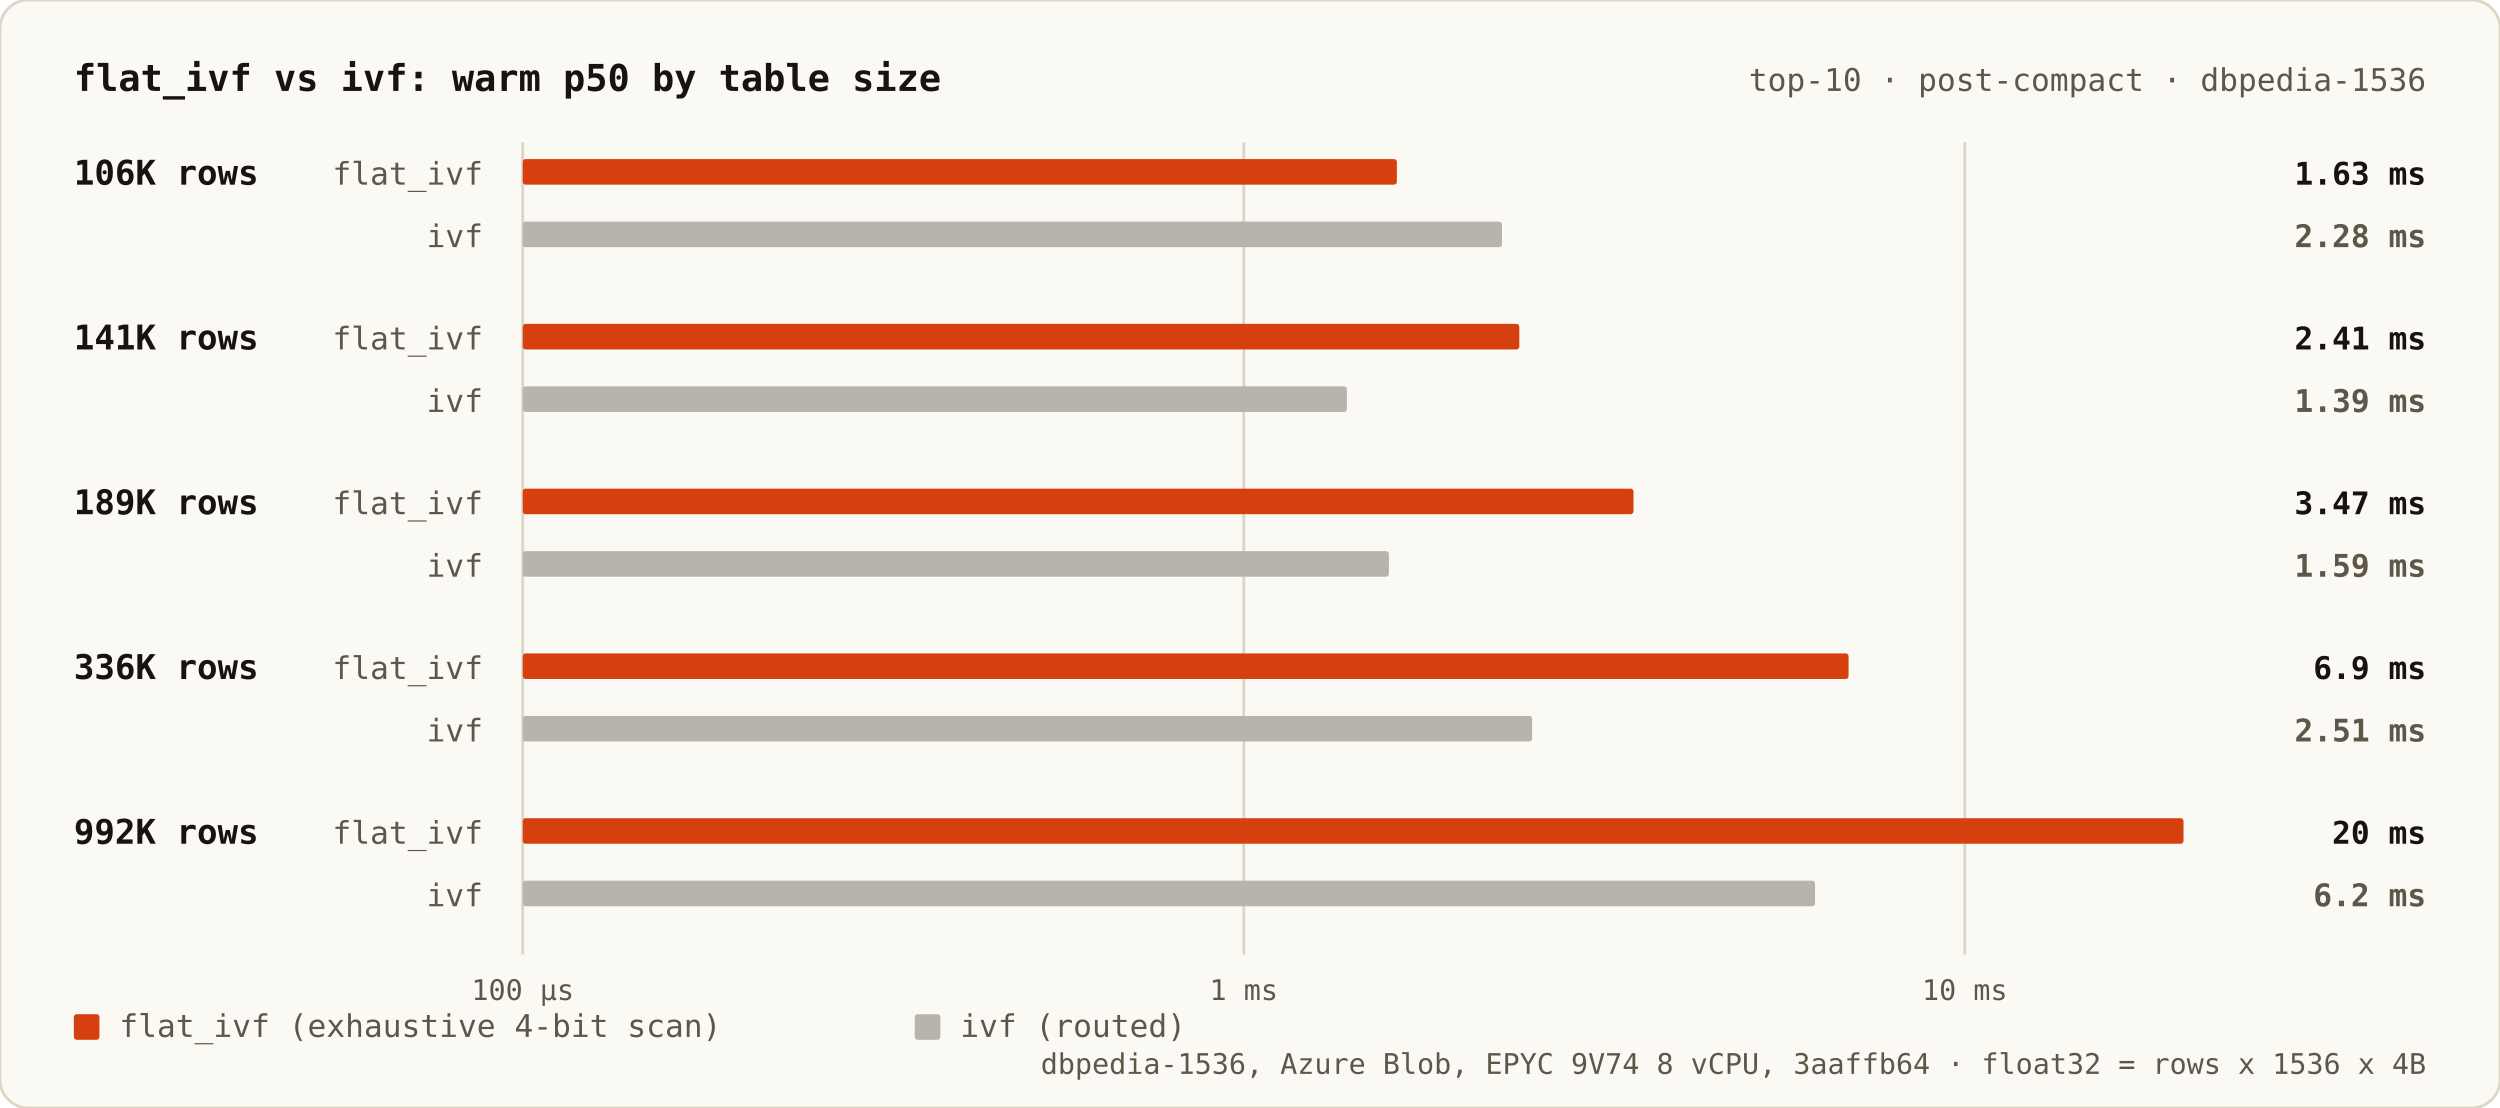
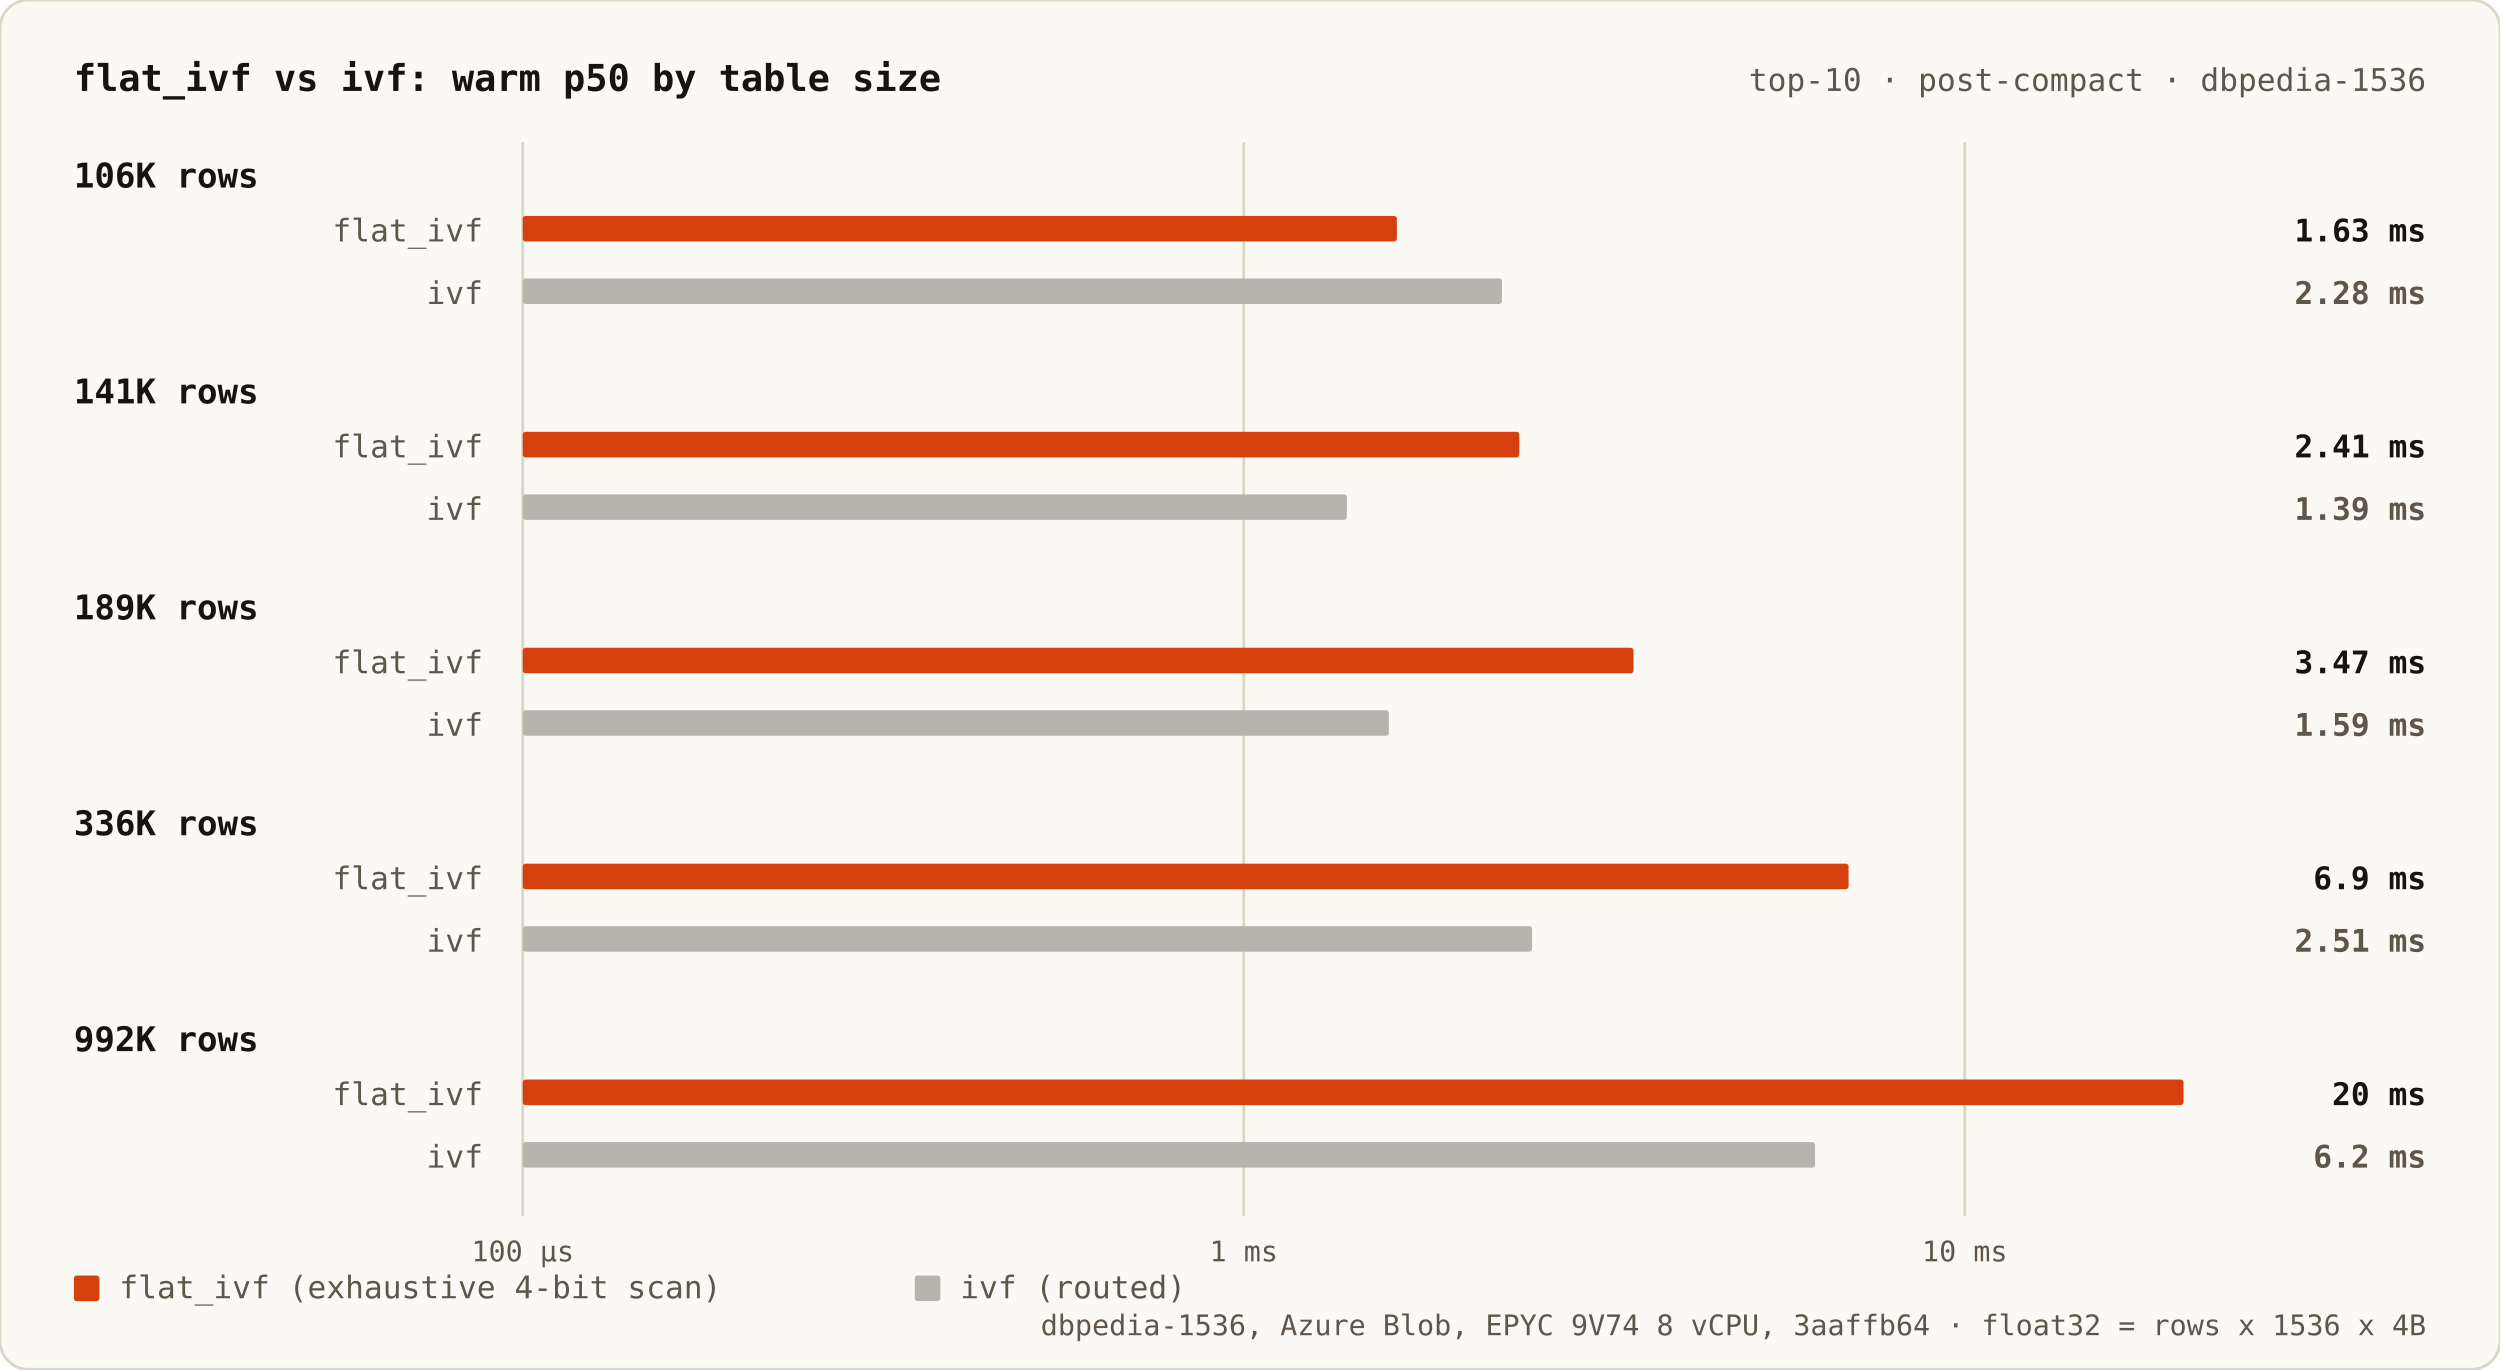
- <svg xmlns="http://www.w3.org/2000/svg" width="880" height="390" viewBox="0 0 880 390" role="img">
-   <rect width="880" height="390" rx="10" fill="#FBF9F3" stroke="#DCD6C7" />
+ <svg xmlns="http://www.w3.org/2000/svg" width="880" height="482" viewBox="0 0 880 482" role="img">
+   <rect width="880" height="482" rx="10" fill="#FBF9F3" stroke="#DCD6C7" />
  <text x="26.0" y="32.0" font-family="ui-monospace, SFMono-Regular, Menlo, Consolas, monospace" font-size="13" fill="#17130F" font-weight="600">flat_ivf vs ivf: warm p50 by table size</text>
  <text x="854.0" y="32.0" font-family="ui-monospace, SFMono-Regular, Menlo, Consolas, monospace" font-size="11" fill="#5E5749" text-anchor="end">top-10 · post-compact · dbpedia-1536</text>
-   <line x1="184.0" y1="50" x2="184.0" y2="336" stroke="#DCD6C7" />
-   <text x="184.0" y="352.0" font-family="ui-monospace, SFMono-Regular, Menlo, Consolas, monospace" font-size="10" fill="#5E5749" text-anchor="middle">100 µs</text>
-   <line x1="437.8" y1="50" x2="437.8" y2="336" stroke="#DCD6C7" />
-   <text x="437.8" y="352.0" font-family="ui-monospace, SFMono-Regular, Menlo, Consolas, monospace" font-size="10" fill="#5E5749" text-anchor="middle">1 ms</text>
-   <line x1="691.6" y1="50" x2="691.6" y2="336" stroke="#DCD6C7" />
-   <text x="691.6" y="352.0" font-family="ui-monospace, SFMono-Regular, Menlo, Consolas, monospace" font-size="10" fill="#5E5749" text-anchor="middle">10 ms</text>
-   <text x="26.0" y="65.0" font-family="ui-monospace, SFMono-Regular, Menlo, Consolas, monospace" font-size="12" fill="#17130F" font-weight="600">106K rows</text>
-   <text x="170.0" y="65.0" font-family="ui-monospace, SFMono-Regular, Menlo, Consolas, monospace" font-size="11" fill="#5E5749" text-anchor="end">flat_ivf</text>
-   <rect x="184" y="56" width="307.7" height="9" rx="1" fill="#D6400F" />
-   <text x="854.0" y="65.0" font-family="ui-monospace, SFMono-Regular, Menlo, Consolas, monospace" font-size="11" fill="#17130F" font-weight="600" text-anchor="end">1.63 ms</text>
-   <text x="170.0" y="87.0" font-family="ui-monospace, SFMono-Regular, Menlo, Consolas, monospace" font-size="11" fill="#5E5749" text-anchor="end">ivf</text>
-   <rect x="184" y="78" width="344.7" height="9" rx="1" fill="#B7B4AB" />
-   <text x="854.0" y="87.0" font-family="ui-monospace, SFMono-Regular, Menlo, Consolas, monospace" font-size="11" fill="#5E5749" font-weight="600" text-anchor="end">2.28 ms</text>
-   <text x="26.0" y="123.0" font-family="ui-monospace, SFMono-Regular, Menlo, Consolas, monospace" font-size="12" fill="#17130F" font-weight="600">141K rows</text>
-   <text x="170.0" y="123.0" font-family="ui-monospace, SFMono-Regular, Menlo, Consolas, monospace" font-size="11" fill="#5E5749" text-anchor="end">flat_ivf</text>
-   <rect x="184" y="114" width="350.8" height="9" rx="1" fill="#D6400F" />
-   <text x="854.0" y="123.0" font-family="ui-monospace, SFMono-Regular, Menlo, Consolas, monospace" font-size="11" fill="#17130F" font-weight="600" text-anchor="end">2.41 ms</text>
-   <text x="170.0" y="145.0" font-family="ui-monospace, SFMono-Regular, Menlo, Consolas, monospace" font-size="11" fill="#5E5749" text-anchor="end">ivf</text>
-   <rect x="184" y="136" width="290.1" height="9" rx="1" fill="#B7B4AB" />
-   <text x="854.0" y="145.0" font-family="ui-monospace, SFMono-Regular, Menlo, Consolas, monospace" font-size="11" fill="#5E5749" font-weight="600" text-anchor="end">1.39 ms</text>
-   <text x="26.0" y="181.0" font-family="ui-monospace, SFMono-Regular, Menlo, Consolas, monospace" font-size="12" fill="#17130F" font-weight="600">189K rows</text>
-   <text x="170.0" y="181.0" font-family="ui-monospace, SFMono-Regular, Menlo, Consolas, monospace" font-size="11" fill="#5E5749" text-anchor="end">flat_ivf</text>
-   <rect x="184" y="172" width="391.0" height="9" rx="1" fill="#D6400F" />
-   <text x="854.0" y="181.0" font-family="ui-monospace, SFMono-Regular, Menlo, Consolas, monospace" font-size="11" fill="#17130F" font-weight="600" text-anchor="end">3.47 ms</text>
-   <text x="170.0" y="203.0" font-family="ui-monospace, SFMono-Regular, Menlo, Consolas, monospace" font-size="11" fill="#5E5749" text-anchor="end">ivf</text>
-   <rect x="184" y="194" width="304.9" height="9" rx="1" fill="#B7B4AB" />
-   <text x="854.0" y="203.0" font-family="ui-monospace, SFMono-Regular, Menlo, Consolas, monospace" font-size="11" fill="#5E5749" font-weight="600" text-anchor="end">1.59 ms</text>
-   <text x="26.0" y="239.0" font-family="ui-monospace, SFMono-Regular, Menlo, Consolas, monospace" font-size="12" fill="#17130F" font-weight="600">336K rows</text>
-   <text x="170.0" y="239.0" font-family="ui-monospace, SFMono-Regular, Menlo, Consolas, monospace" font-size="11" fill="#5E5749" text-anchor="end">flat_ivf</text>
-   <rect x="184" y="230" width="466.7" height="9" rx="1" fill="#D6400F" />
-   <text x="854.0" y="239.0" font-family="ui-monospace, SFMono-Regular, Menlo, Consolas, monospace" font-size="11" fill="#17130F" font-weight="600" text-anchor="end">6.9 ms</text>
-   <text x="170.0" y="261.0" font-family="ui-monospace, SFMono-Regular, Menlo, Consolas, monospace" font-size="11" fill="#5E5749" text-anchor="end">ivf</text>
-   <rect x="184" y="252" width="355.3" height="9" rx="1" fill="#B7B4AB" />
-   <text x="854.0" y="261.0" font-family="ui-monospace, SFMono-Regular, Menlo, Consolas, monospace" font-size="11" fill="#5E5749" font-weight="600" text-anchor="end">2.51 ms</text>
-   <text x="26.0" y="297.0" font-family="ui-monospace, SFMono-Regular, Menlo, Consolas, monospace" font-size="12" fill="#17130F" font-weight="600">992K rows</text>
-   <text x="170.0" y="297.0" font-family="ui-monospace, SFMono-Regular, Menlo, Consolas, monospace" font-size="11" fill="#5E5749" text-anchor="end">flat_ivf</text>
-   <rect x="184" y="288" width="584.6" height="9" rx="1" fill="#D6400F" />
-   <text x="854.0" y="297.0" font-family="ui-monospace, SFMono-Regular, Menlo, Consolas, monospace" font-size="11" fill="#17130F" font-weight="600" text-anchor="end">20 ms</text>
-   <text x="170.0" y="319.0" font-family="ui-monospace, SFMono-Regular, Menlo, Consolas, monospace" font-size="11" fill="#5E5749" text-anchor="end">ivf</text>
-   <rect x="184" y="310" width="454.9" height="9" rx="1" fill="#B7B4AB" />
-   <text x="854.0" y="319.0" font-family="ui-monospace, SFMono-Regular, Menlo, Consolas, monospace" font-size="11" fill="#5E5749" font-weight="600" text-anchor="end">6.2 ms</text>
-   <rect x="26" y="357" width="9" height="9" rx="1" fill="#D6400F" />
-   <text x="42.0" y="365.0" font-family="ui-monospace, SFMono-Regular, Menlo, Consolas, monospace" font-size="11" fill="#5E5749">flat_ivf (exhaustive 4-bit scan)</text>
-   <rect x="322" y="357" width="9" height="9" rx="1" fill="#B7B4AB" />
-   <text x="338.0" y="365.0" font-family="ui-monospace, SFMono-Regular, Menlo, Consolas, monospace" font-size="11" fill="#5E5749">ivf (routed)</text>
-   <text x="854.0" y="378.0" font-family="ui-monospace, SFMono-Regular, Menlo, Consolas, monospace" font-size="10" fill="#5E5749" text-anchor="end">dbpedia-1536, Azure Blob, EPYC 9V74 8 vCPU, 3aaffb64 · float32 = rows x 1536 x 4B</text>
+   <line x1="184.0" y1="50" x2="184.0" y2="428" stroke="#DCD6C7" />
+   <text x="184.0" y="444.0" font-family="ui-monospace, SFMono-Regular, Menlo, Consolas, monospace" font-size="10" fill="#5E5749" text-anchor="middle">100 µs</text>
+   <line x1="437.8" y1="50" x2="437.8" y2="428" stroke="#DCD6C7" />
+   <text x="437.8" y="444.0" font-family="ui-monospace, SFMono-Regular, Menlo, Consolas, monospace" font-size="10" fill="#5E5749" text-anchor="middle">1 ms</text>
+   <line x1="691.6" y1="50" x2="691.6" y2="428" stroke="#DCD6C7" />
+   <text x="691.6" y="444.0" font-family="ui-monospace, SFMono-Regular, Menlo, Consolas, monospace" font-size="10" fill="#5E5749" text-anchor="middle">10 ms</text>
+   <text x="26.0" y="66.0" font-family="ui-monospace, SFMono-Regular, Menlo, Consolas, monospace" font-size="12" fill="#17130F" font-weight="600">106K rows</text>
+   <text x="170.0" y="85.0" font-family="ui-monospace, SFMono-Regular, Menlo, Consolas, monospace" font-size="11" fill="#5E5749" text-anchor="end">flat_ivf</text>
+   <rect x="184" y="76" width="307.7" height="9" rx="1" fill="#D6400F" />
+   <text x="854.0" y="85.0" font-family="ui-monospace, SFMono-Regular, Menlo, Consolas, monospace" font-size="11" fill="#17130F" font-weight="600" text-anchor="end">1.63 ms</text>
+   <text x="170.0" y="107.0" font-family="ui-monospace, SFMono-Regular, Menlo, Consolas, monospace" font-size="11" fill="#5E5749" text-anchor="end">ivf</text>
+   <rect x="184" y="98" width="344.7" height="9" rx="1" fill="#B7B4AB" />
+   <text x="854.0" y="107.0" font-family="ui-monospace, SFMono-Regular, Menlo, Consolas, monospace" font-size="11" fill="#5E5749" font-weight="600" text-anchor="end">2.28 ms</text>
+   <text x="26.0" y="142.0" font-family="ui-monospace, SFMono-Regular, Menlo, Consolas, monospace" font-size="12" fill="#17130F" font-weight="600">141K rows</text>
+   <text x="170.0" y="161.0" font-family="ui-monospace, SFMono-Regular, Menlo, Consolas, monospace" font-size="11" fill="#5E5749" text-anchor="end">flat_ivf</text>
+   <rect x="184" y="152" width="350.8" height="9" rx="1" fill="#D6400F" />
+   <text x="854.0" y="161.0" font-family="ui-monospace, SFMono-Regular, Menlo, Consolas, monospace" font-size="11" fill="#17130F" font-weight="600" text-anchor="end">2.41 ms</text>
+   <text x="170.0" y="183.0" font-family="ui-monospace, SFMono-Regular, Menlo, Consolas, monospace" font-size="11" fill="#5E5749" text-anchor="end">ivf</text>
+   <rect x="184" y="174" width="290.1" height="9" rx="1" fill="#B7B4AB" />
+   <text x="854.0" y="183.0" font-family="ui-monospace, SFMono-Regular, Menlo, Consolas, monospace" font-size="11" fill="#5E5749" font-weight="600" text-anchor="end">1.39 ms</text>
+   <text x="26.0" y="218.0" font-family="ui-monospace, SFMono-Regular, Menlo, Consolas, monospace" font-size="12" fill="#17130F" font-weight="600">189K rows</text>
+   <text x="170.0" y="237.0" font-family="ui-monospace, SFMono-Regular, Menlo, Consolas, monospace" font-size="11" fill="#5E5749" text-anchor="end">flat_ivf</text>
+   <rect x="184" y="228" width="391.0" height="9" rx="1" fill="#D6400F" />
+   <text x="854.0" y="237.0" font-family="ui-monospace, SFMono-Regular, Menlo, Consolas, monospace" font-size="11" fill="#17130F" font-weight="600" text-anchor="end">3.47 ms</text>
+   <text x="170.0" y="259.0" font-family="ui-monospace, SFMono-Regular, Menlo, Consolas, monospace" font-size="11" fill="#5E5749" text-anchor="end">ivf</text>
+   <rect x="184" y="250" width="304.9" height="9" rx="1" fill="#B7B4AB" />
+   <text x="854.0" y="259.0" font-family="ui-monospace, SFMono-Regular, Menlo, Consolas, monospace" font-size="11" fill="#5E5749" font-weight="600" text-anchor="end">1.59 ms</text>
+   <text x="26.0" y="294.0" font-family="ui-monospace, SFMono-Regular, Menlo, Consolas, monospace" font-size="12" fill="#17130F" font-weight="600">336K rows</text>
+   <text x="170.0" y="313.0" font-family="ui-monospace, SFMono-Regular, Menlo, Consolas, monospace" font-size="11" fill="#5E5749" text-anchor="end">flat_ivf</text>
+   <rect x="184" y="304" width="466.7" height="9" rx="1" fill="#D6400F" />
+   <text x="854.0" y="313.0" font-family="ui-monospace, SFMono-Regular, Menlo, Consolas, monospace" font-size="11" fill="#17130F" font-weight="600" text-anchor="end">6.9 ms</text>
+   <text x="170.0" y="335.0" font-family="ui-monospace, SFMono-Regular, Menlo, Consolas, monospace" font-size="11" fill="#5E5749" text-anchor="end">ivf</text>
+   <rect x="184" y="326" width="355.3" height="9" rx="1" fill="#B7B4AB" />
+   <text x="854.0" y="335.0" font-family="ui-monospace, SFMono-Regular, Menlo, Consolas, monospace" font-size="11" fill="#5E5749" font-weight="600" text-anchor="end">2.51 ms</text>
+   <text x="26.0" y="370.0" font-family="ui-monospace, SFMono-Regular, Menlo, Consolas, monospace" font-size="12" fill="#17130F" font-weight="600">992K rows</text>
+   <text x="170.0" y="389.0" font-family="ui-monospace, SFMono-Regular, Menlo, Consolas, monospace" font-size="11" fill="#5E5749" text-anchor="end">flat_ivf</text>
+   <rect x="184" y="380" width="584.6" height="9" rx="1" fill="#D6400F" />
+   <text x="854.0" y="389.0" font-family="ui-monospace, SFMono-Regular, Menlo, Consolas, monospace" font-size="11" fill="#17130F" font-weight="600" text-anchor="end">20 ms</text>
+   <text x="170.0" y="411.0" font-family="ui-monospace, SFMono-Regular, Menlo, Consolas, monospace" font-size="11" fill="#5E5749" text-anchor="end">ivf</text>
+   <rect x="184" y="402" width="454.9" height="9" rx="1" fill="#B7B4AB" />
+   <text x="854.0" y="411.0" font-family="ui-monospace, SFMono-Regular, Menlo, Consolas, monospace" font-size="11" fill="#5E5749" font-weight="600" text-anchor="end">6.2 ms</text>
+   <rect x="26" y="449" width="9" height="9" rx="1" fill="#D6400F" />
+   <text x="42.0" y="457.0" font-family="ui-monospace, SFMono-Regular, Menlo, Consolas, monospace" font-size="11" fill="#5E5749">flat_ivf (exhaustive 4-bit scan)</text>
+   <rect x="322" y="449" width="9" height="9" rx="1" fill="#B7B4AB" />
+   <text x="338.0" y="457.0" font-family="ui-monospace, SFMono-Regular, Menlo, Consolas, monospace" font-size="11" fill="#5E5749">ivf (routed)</text>
+   <text x="854.0" y="470.0" font-family="ui-monospace, SFMono-Regular, Menlo, Consolas, monospace" font-size="10" fill="#5E5749" text-anchor="end">dbpedia-1536, Azure Blob, EPYC 9V74 8 vCPU, 3aaffb64 · float32 = rows x 1536 x 4B</text>
</svg>
